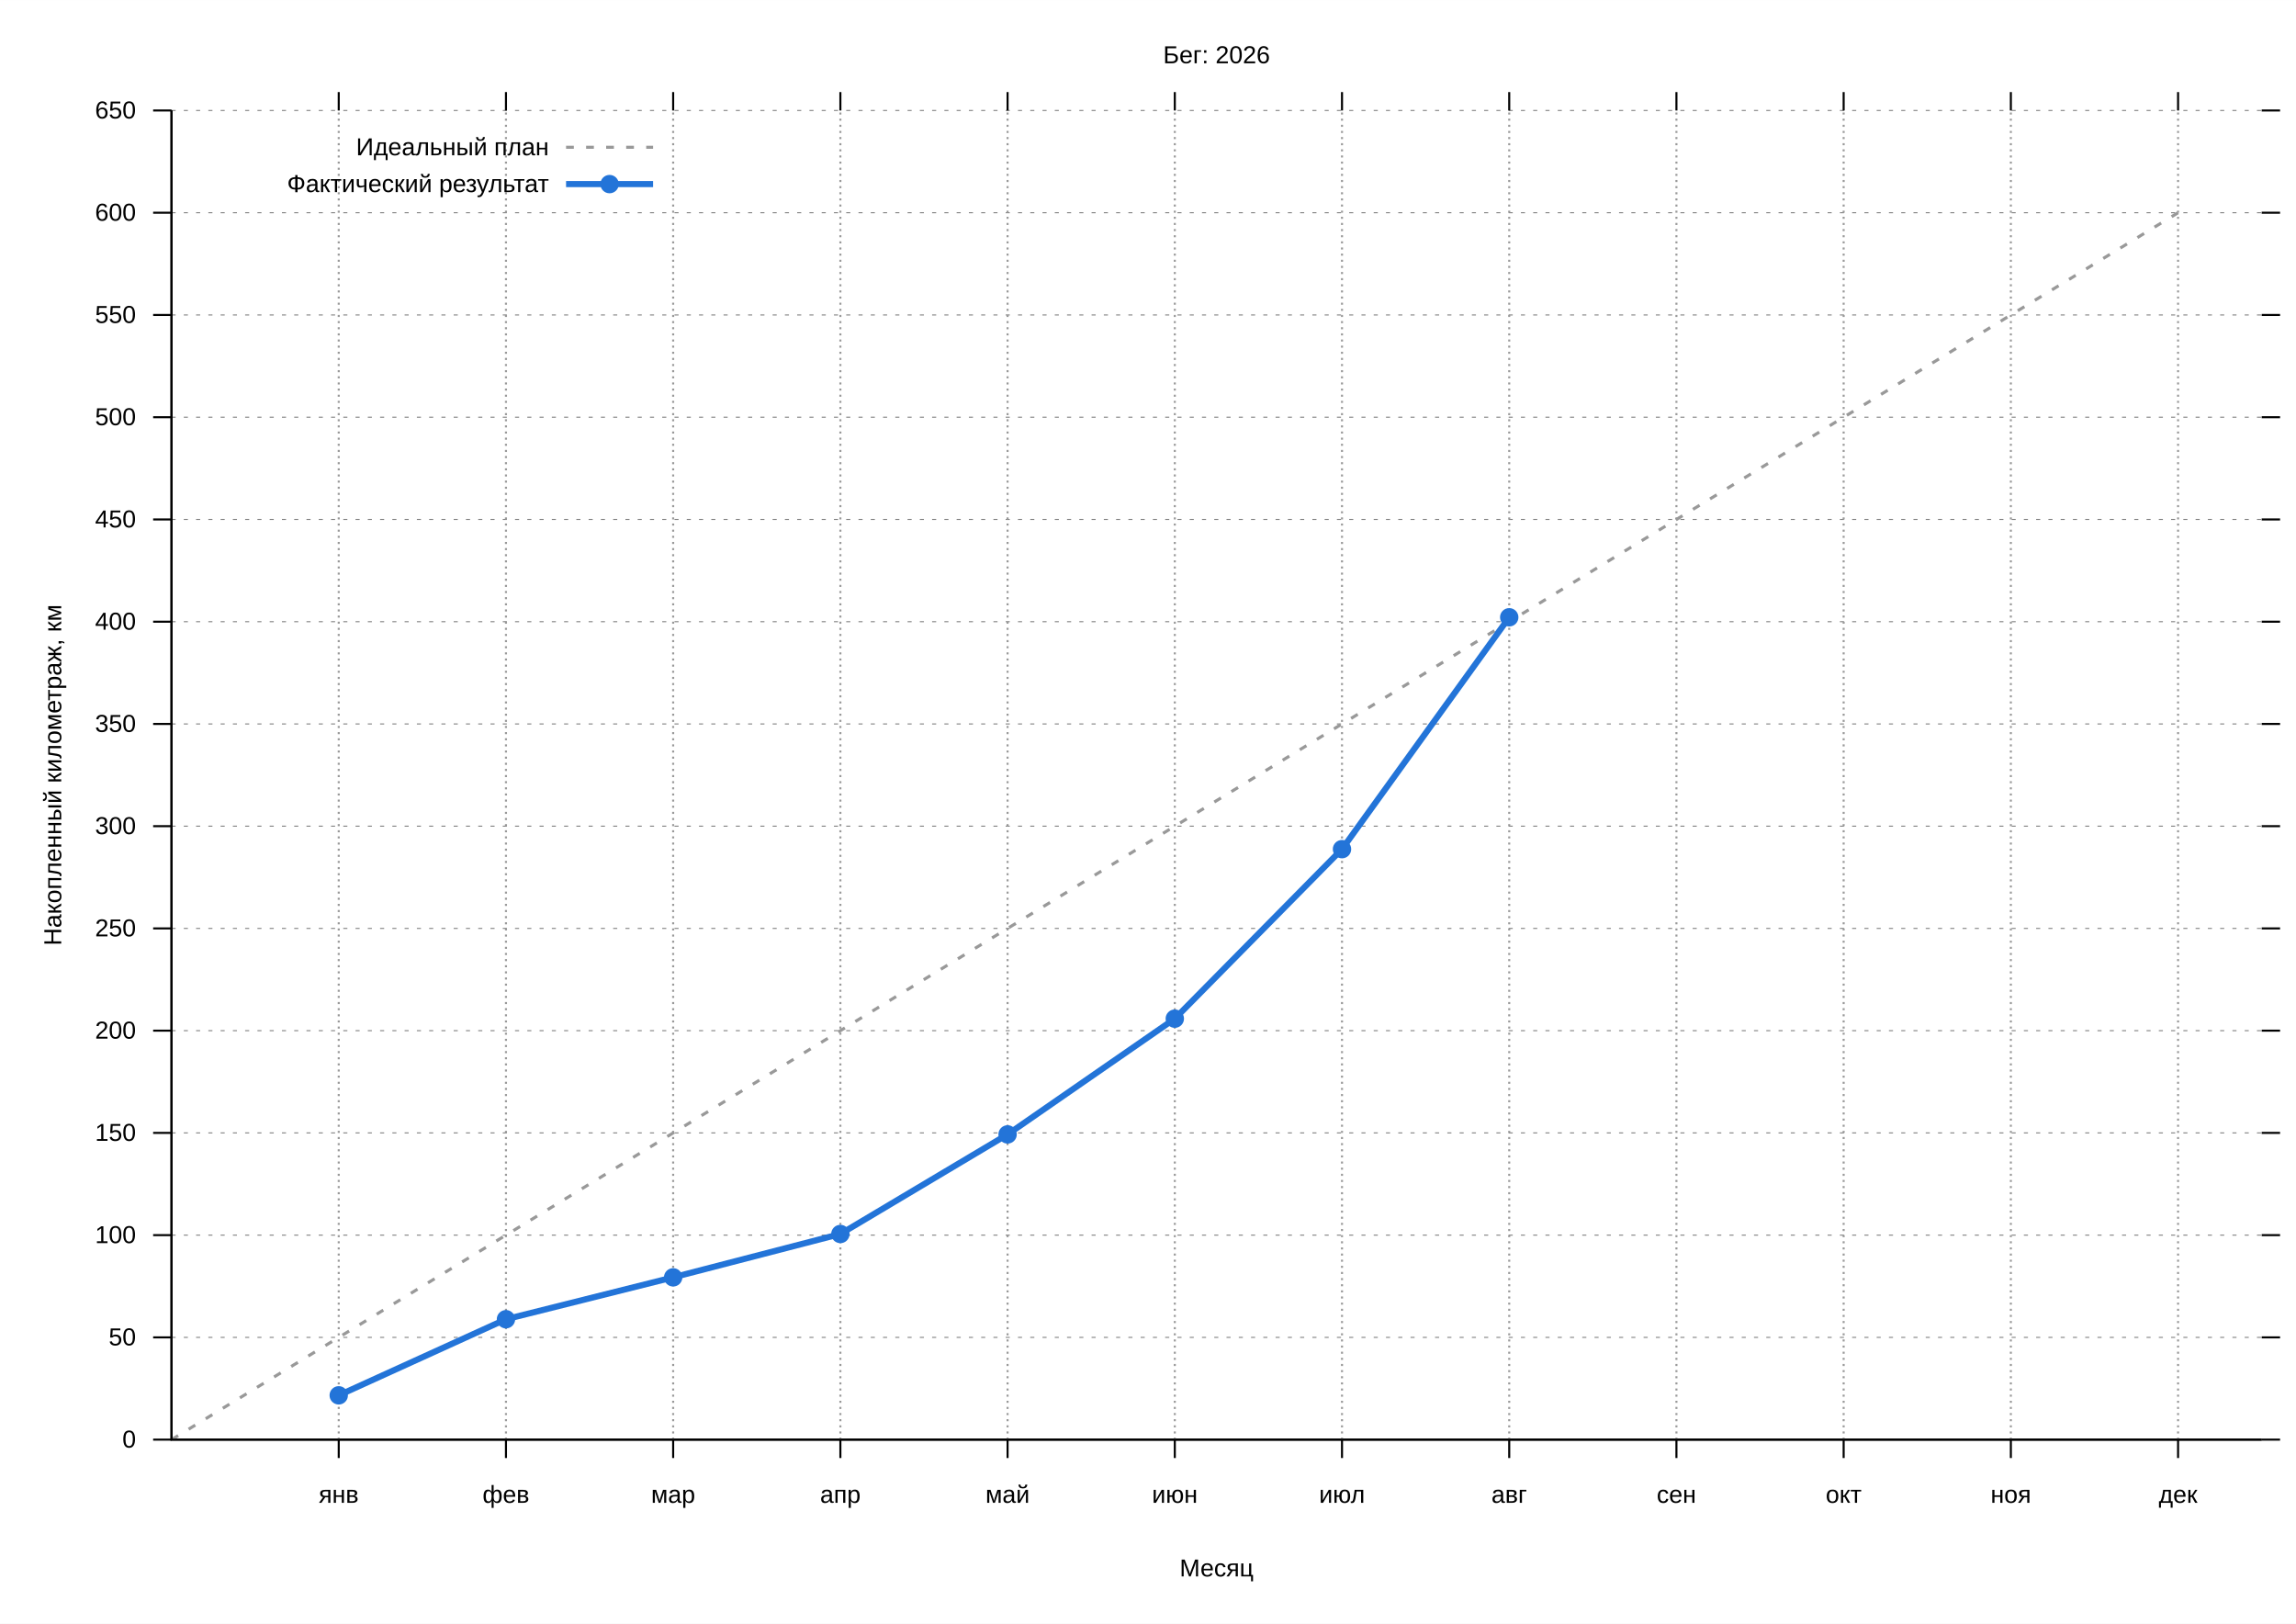
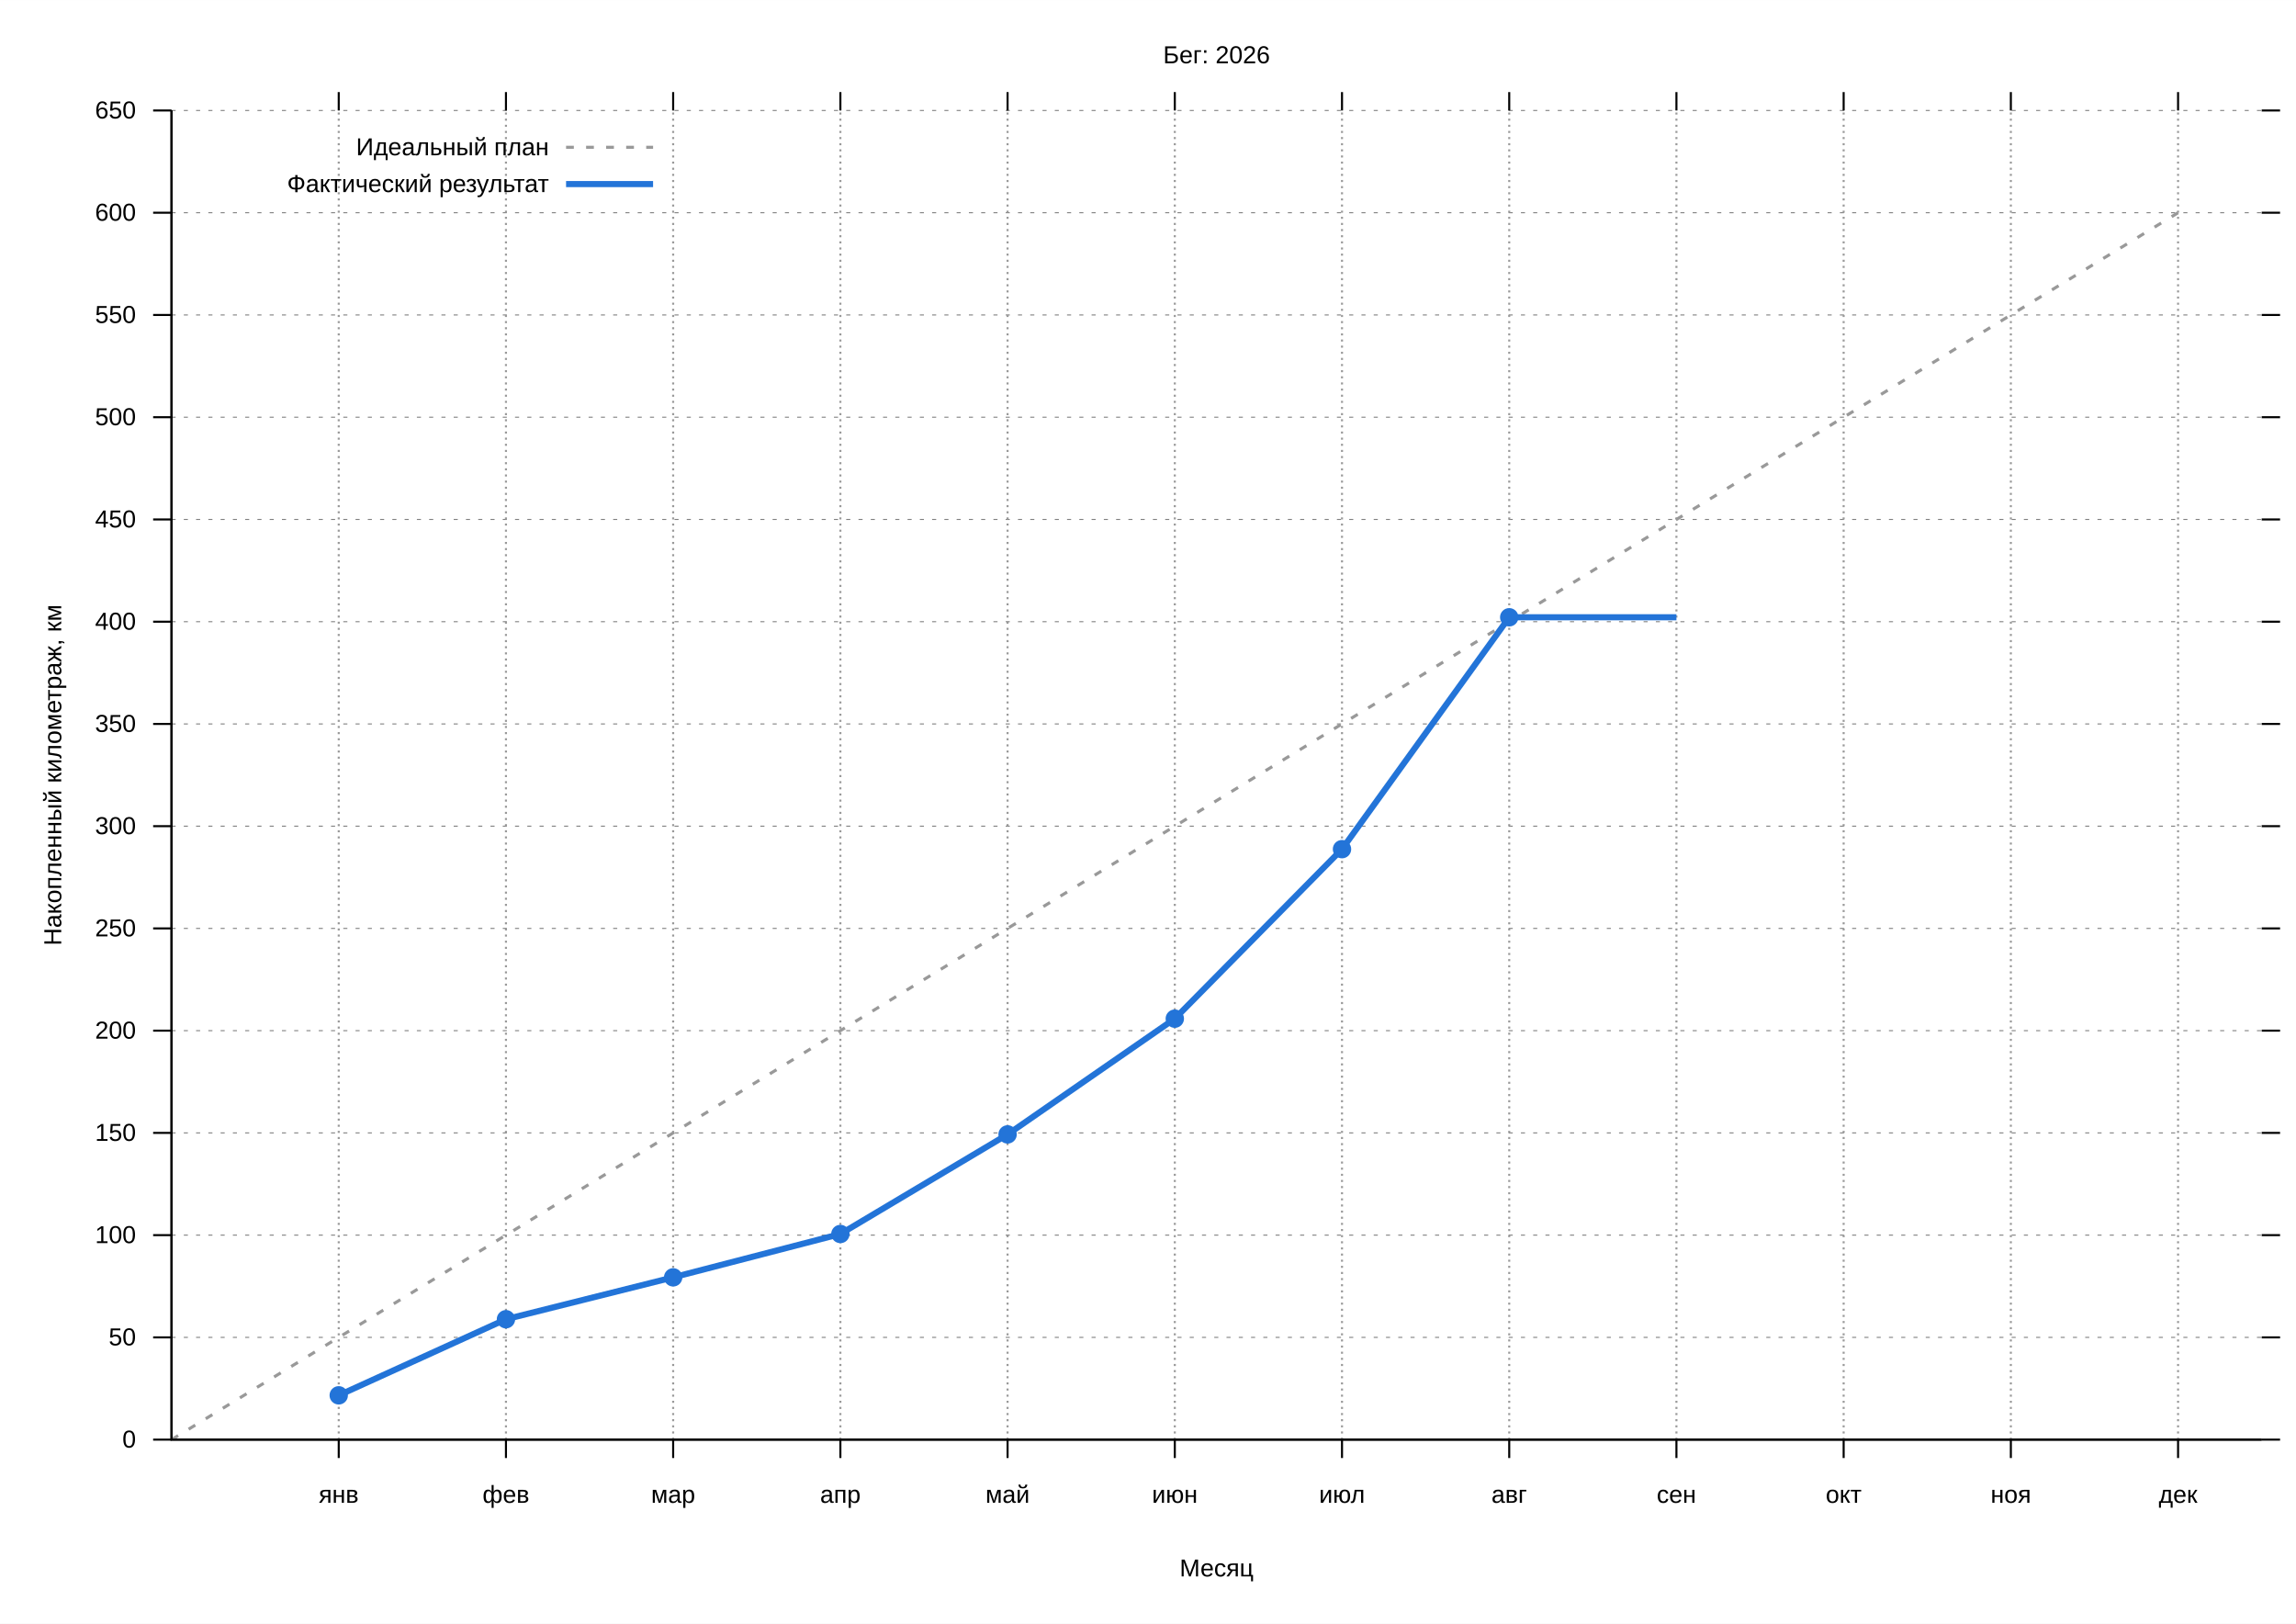
<svg xmlns="http://www.w3.org/2000/svg" xmlns:xlink="http://www.w3.org/1999/xlink" width="297mm" height="210mm" viewBox="0 0 1123 794">
  <g id="gnuplot_canvas">
    <rect x="0" y="0" width="1123" height="794" fill="#ffffff" />
    <defs>
      <circle id="gpDot" r="0.5" stroke-width="0.5" stroke="currentColor" />
      <path id="gpPt0" stroke-width="0.222" stroke="currentColor" d="M-1,0 h2 M0,-1 v2" />
      <path id="gpPt1" stroke-width="0.222" stroke="currentColor" d="M-1,-1 L1,1 M1,-1 L-1,1" />
      <path id="gpPt2" stroke-width="0.222" stroke="currentColor" d="M-1,0 L1,0 M0,-1 L0,1 M-1,-1 L1,1 M-1,1 L1,-1" />
      <rect id="gpPt3" stroke-width="0.222" stroke="currentColor" x="-1" y="-1" width="2" height="2" />
      <rect id="gpPt4" stroke-width="0.222" stroke="currentColor" fill="currentColor" x="-1" y="-1" width="2" height="2" />
      <circle id="gpPt5" stroke-width="0.222" stroke="currentColor" cx="0" cy="0" r="1" />
      <use xlink:href="#gpPt5" id="gpPt6" fill="currentColor" stroke="none" />
      <path id="gpPt7" stroke-width="0.222" stroke="currentColor" d="M0,-1.33 L-1.33,0.67 L1.33,0.67 z" />
      <use xlink:href="#gpPt7" id="gpPt8" fill="currentColor" stroke="none" />
      <use xlink:href="#gpPt7" id="gpPt9" stroke="currentColor" transform="rotate(180)" />
      <use xlink:href="#gpPt9" id="gpPt10" fill="currentColor" stroke="none" />
      <use xlink:href="#gpPt3" id="gpPt11" stroke="currentColor" transform="rotate(45)" />
      <use xlink:href="#gpPt11" id="gpPt12" fill="currentColor" stroke="none" />
      <path id="gpPt13" stroke-width="0.222" stroke="currentColor" d="M0,1.330 L1.265,0.411 L0.782,-1.067 L-0.782,-1.076 L-1.265,0.411 z" />
      <use xlink:href="#gpPt13" id="gpPt14" fill="currentColor" stroke="none" />
      <filter id="textbox" filterUnits="objectBoundingBox" x="0" y="0" height="1" width="1">
        <feFlood flood-color="#FFFFFF" flood-opacity="1" result="bgnd" />
        <feComposite in="SourceGraphic" in2="bgnd" operator="atop" />
      </filter>
      <filter id="greybox" filterUnits="objectBoundingBox" x="0" y="0" height="1" width="1">
        <feFlood flood-color="lightgrey" flood-opacity="1" result="grey" />
        <feComposite in="SourceGraphic" in2="grey" operator="atop" />
      </filter>
    </defs>
    <g fill="none" color="#FFFFFF" stroke="currentColor" stroke-width="1.00" stroke-linecap="butt" stroke-linejoin="miter">
</g>
    <g fill="none" color="black" stroke="currentColor" stroke-width="1.00" stroke-linecap="butt" stroke-linejoin="miter">
</g>
    <g fill="none" color="black" stroke="black" stroke-width="0.50" stroke-linecap="butt" stroke-linejoin="miter">
</g>
    <g fill="none" color="gray" stroke="currentColor" stroke-width="0.50" stroke-linecap="butt" stroke-linejoin="miter">
      <path stroke="gray" stroke-dasharray="2,4" class="gridline" d="M83.90,704.00 L1106.21,704.00  " />
    </g>
    <g fill="none" color="gray" stroke="gray" stroke-width="1.00" stroke-linecap="butt" stroke-linejoin="miter">
</g>
    <g fill="none" color="black" stroke="currentColor" stroke-width="1.00" stroke-linecap="butt" stroke-linejoin="miter">
      <path stroke="black" d="M83.90,704.00 L74.90,704.00 M1106.21,704.00 L1115.21,704.00  " />
      <g transform="translate(66.51,707.90)" stroke="none" fill="black" font-family="Arial" font-size="12.00" text-anchor="end">
        <text>
          <tspan font-family="Arial">0</tspan>
        </text>
      </g>
    </g>
    <g fill="none" color="black" stroke="currentColor" stroke-width="1.00" stroke-linecap="butt" stroke-linejoin="miter">
</g>
    <g fill="none" color="black" stroke="black" stroke-width="0.50" stroke-linecap="butt" stroke-linejoin="miter">
</g>
    <g fill="none" color="gray" stroke="currentColor" stroke-width="0.50" stroke-linecap="butt" stroke-linejoin="miter">
      <path stroke="gray" stroke-dasharray="2,4" class="gridline" d="M83.90,654.00 L1106.21,654.00  " />
    </g>
    <g fill="none" color="gray" stroke="gray" stroke-width="1.00" stroke-linecap="butt" stroke-linejoin="miter">
</g>
    <g fill="none" color="black" stroke="currentColor" stroke-width="1.00" stroke-linecap="butt" stroke-linejoin="miter">
      <path stroke="black" d="M83.90,654.00 L74.90,654.00 M1106.21,654.00 L1115.21,654.00  " />
      <g transform="translate(66.51,657.90)" stroke="none" fill="black" font-family="Arial" font-size="12.00" text-anchor="end">
        <text>
          <tspan font-family="Arial">50</tspan>
        </text>
      </g>
    </g>
    <g fill="none" color="black" stroke="currentColor" stroke-width="1.00" stroke-linecap="butt" stroke-linejoin="miter">
</g>
    <g fill="none" color="black" stroke="black" stroke-width="0.50" stroke-linecap="butt" stroke-linejoin="miter">
</g>
    <g fill="none" color="gray" stroke="currentColor" stroke-width="0.50" stroke-linecap="butt" stroke-linejoin="miter">
      <path stroke="gray" stroke-dasharray="2,4" class="gridline" d="M83.90,604.00 L1106.21,604.00  " />
    </g>
    <g fill="none" color="gray" stroke="gray" stroke-width="1.00" stroke-linecap="butt" stroke-linejoin="miter">
</g>
    <g fill="none" color="black" stroke="currentColor" stroke-width="1.00" stroke-linecap="butt" stroke-linejoin="miter">
      <path stroke="black" d="M83.90,604.00 L74.90,604.00 M1106.21,604.00 L1115.21,604.00  " />
      <g transform="translate(66.51,607.90)" stroke="none" fill="black" font-family="Arial" font-size="12.00" text-anchor="end">
        <text>
          <tspan font-family="Arial">100</tspan>
        </text>
      </g>
    </g>
    <g fill="none" color="black" stroke="currentColor" stroke-width="1.00" stroke-linecap="butt" stroke-linejoin="miter">
</g>
    <g fill="none" color="black" stroke="black" stroke-width="0.50" stroke-linecap="butt" stroke-linejoin="miter">
</g>
    <g fill="none" color="gray" stroke="currentColor" stroke-width="0.50" stroke-linecap="butt" stroke-linejoin="miter">
      <path stroke="gray" stroke-dasharray="2,4" class="gridline" d="M83.90,554.00 L1106.21,554.00  " />
    </g>
    <g fill="none" color="gray" stroke="gray" stroke-width="1.00" stroke-linecap="butt" stroke-linejoin="miter">
</g>
    <g fill="none" color="black" stroke="currentColor" stroke-width="1.00" stroke-linecap="butt" stroke-linejoin="miter">
      <path stroke="black" d="M83.90,554.00 L74.90,554.00 M1106.21,554.00 L1115.21,554.00  " />
      <g transform="translate(66.51,557.90)" stroke="none" fill="black" font-family="Arial" font-size="12.00" text-anchor="end">
        <text>
          <tspan font-family="Arial">150</tspan>
        </text>
      </g>
    </g>
    <g fill="none" color="black" stroke="currentColor" stroke-width="1.00" stroke-linecap="butt" stroke-linejoin="miter">
</g>
    <g fill="none" color="black" stroke="black" stroke-width="0.50" stroke-linecap="butt" stroke-linejoin="miter">
</g>
    <g fill="none" color="gray" stroke="currentColor" stroke-width="0.50" stroke-linecap="butt" stroke-linejoin="miter">
      <path stroke="gray" stroke-dasharray="2,4" class="gridline" d="M83.90,504.00 L1106.21,504.00  " />
    </g>
    <g fill="none" color="gray" stroke="gray" stroke-width="1.00" stroke-linecap="butt" stroke-linejoin="miter">
</g>
    <g fill="none" color="black" stroke="currentColor" stroke-width="1.00" stroke-linecap="butt" stroke-linejoin="miter">
      <path stroke="black" d="M83.90,504.00 L74.90,504.00 M1106.21,504.00 L1115.21,504.00  " />
      <g transform="translate(66.51,507.90)" stroke="none" fill="black" font-family="Arial" font-size="12.00" text-anchor="end">
        <text>
          <tspan font-family="Arial">200</tspan>
        </text>
      </g>
    </g>
    <g fill="none" color="black" stroke="currentColor" stroke-width="1.00" stroke-linecap="butt" stroke-linejoin="miter">
</g>
    <g fill="none" color="black" stroke="black" stroke-width="0.50" stroke-linecap="butt" stroke-linejoin="miter">
</g>
    <g fill="none" color="gray" stroke="currentColor" stroke-width="0.50" stroke-linecap="butt" stroke-linejoin="miter">
      <path stroke="gray" stroke-dasharray="2,4" class="gridline" d="M83.90,454.00 L1106.21,454.00  " />
    </g>
    <g fill="none" color="gray" stroke="gray" stroke-width="1.00" stroke-linecap="butt" stroke-linejoin="miter">
</g>
    <g fill="none" color="black" stroke="currentColor" stroke-width="1.00" stroke-linecap="butt" stroke-linejoin="miter">
      <path stroke="black" d="M83.90,454.00 L74.90,454.00 M1106.21,454.00 L1115.21,454.00  " />
      <g transform="translate(66.51,457.90)" stroke="none" fill="black" font-family="Arial" font-size="12.00" text-anchor="end">
        <text>
          <tspan font-family="Arial">250</tspan>
        </text>
      </g>
    </g>
    <g fill="none" color="black" stroke="currentColor" stroke-width="1.00" stroke-linecap="butt" stroke-linejoin="miter">
</g>
    <g fill="none" color="black" stroke="black" stroke-width="0.50" stroke-linecap="butt" stroke-linejoin="miter">
</g>
    <g fill="none" color="gray" stroke="currentColor" stroke-width="0.50" stroke-linecap="butt" stroke-linejoin="miter">
      <path stroke="gray" stroke-dasharray="2,4" class="gridline" d="M83.90,404.00 L1106.21,404.00  " />
    </g>
    <g fill="none" color="gray" stroke="gray" stroke-width="1.00" stroke-linecap="butt" stroke-linejoin="miter">
</g>
    <g fill="none" color="black" stroke="currentColor" stroke-width="1.00" stroke-linecap="butt" stroke-linejoin="miter">
      <path stroke="black" d="M83.90,404.00 L74.90,404.00 M1106.21,404.00 L1115.21,404.00  " />
      <g transform="translate(66.51,407.90)" stroke="none" fill="black" font-family="Arial" font-size="12.00" text-anchor="end">
        <text>
          <tspan font-family="Arial">300</tspan>
        </text>
      </g>
    </g>
    <g fill="none" color="black" stroke="currentColor" stroke-width="1.00" stroke-linecap="butt" stroke-linejoin="miter">
</g>
    <g fill="none" color="black" stroke="black" stroke-width="0.50" stroke-linecap="butt" stroke-linejoin="miter">
</g>
    <g fill="none" color="gray" stroke="currentColor" stroke-width="0.50" stroke-linecap="butt" stroke-linejoin="miter">
      <path stroke="gray" stroke-dasharray="2,4" class="gridline" d="M83.90,354.01 L1106.21,354.01  " />
    </g>
    <g fill="none" color="gray" stroke="gray" stroke-width="1.00" stroke-linecap="butt" stroke-linejoin="miter">
</g>
    <g fill="none" color="black" stroke="currentColor" stroke-width="1.00" stroke-linecap="butt" stroke-linejoin="miter">
      <path stroke="black" d="M83.90,354.01 L74.90,354.01 M1106.21,354.01 L1115.21,354.01  " />
      <g transform="translate(66.51,357.91)" stroke="none" fill="black" font-family="Arial" font-size="12.00" text-anchor="end">
        <text>
          <tspan font-family="Arial">350</tspan>
        </text>
      </g>
    </g>
    <g fill="none" color="black" stroke="currentColor" stroke-width="1.00" stroke-linecap="butt" stroke-linejoin="miter">
</g>
    <g fill="none" color="black" stroke="black" stroke-width="0.50" stroke-linecap="butt" stroke-linejoin="miter">
</g>
    <g fill="none" color="gray" stroke="currentColor" stroke-width="0.50" stroke-linecap="butt" stroke-linejoin="miter">
      <path stroke="gray" stroke-dasharray="2,4" class="gridline" d="M83.90,304.01 L1106.21,304.01  " />
    </g>
    <g fill="none" color="gray" stroke="gray" stroke-width="1.00" stroke-linecap="butt" stroke-linejoin="miter">
</g>
    <g fill="none" color="black" stroke="currentColor" stroke-width="1.00" stroke-linecap="butt" stroke-linejoin="miter">
      <path stroke="black" d="M83.90,304.01 L74.90,304.01 M1106.21,304.01 L1115.21,304.01  " />
      <g transform="translate(66.51,307.91)" stroke="none" fill="black" font-family="Arial" font-size="12.00" text-anchor="end">
        <text>
          <tspan font-family="Arial">400</tspan>
        </text>
      </g>
    </g>
    <g fill="none" color="black" stroke="currentColor" stroke-width="1.00" stroke-linecap="butt" stroke-linejoin="miter">
</g>
    <g fill="none" color="black" stroke="black" stroke-width="0.50" stroke-linecap="butt" stroke-linejoin="miter">
</g>
    <g fill="none" color="gray" stroke="currentColor" stroke-width="0.50" stroke-linecap="butt" stroke-linejoin="miter">
      <path stroke="gray" stroke-dasharray="2,4" class="gridline" d="M83.90,254.01 L1106.21,254.01  " />
    </g>
    <g fill="none" color="gray" stroke="gray" stroke-width="1.00" stroke-linecap="butt" stroke-linejoin="miter">
</g>
    <g fill="none" color="black" stroke="currentColor" stroke-width="1.00" stroke-linecap="butt" stroke-linejoin="miter">
      <path stroke="black" d="M83.90,254.01 L74.90,254.01 M1106.21,254.01 L1115.21,254.01  " />
      <g transform="translate(66.51,257.91)" stroke="none" fill="black" font-family="Arial" font-size="12.00" text-anchor="end">
        <text>
          <tspan font-family="Arial">450</tspan>
        </text>
      </g>
    </g>
    <g fill="none" color="black" stroke="currentColor" stroke-width="1.00" stroke-linecap="butt" stroke-linejoin="miter">
</g>
    <g fill="none" color="black" stroke="black" stroke-width="0.50" stroke-linecap="butt" stroke-linejoin="miter">
</g>
    <g fill="none" color="gray" stroke="currentColor" stroke-width="0.50" stroke-linecap="butt" stroke-linejoin="miter">
      <path stroke="gray" stroke-dasharray="2,4" class="gridline" d="M83.90,204.01 L1106.21,204.01  " />
    </g>
    <g fill="none" color="gray" stroke="gray" stroke-width="1.00" stroke-linecap="butt" stroke-linejoin="miter">
</g>
    <g fill="none" color="black" stroke="currentColor" stroke-width="1.00" stroke-linecap="butt" stroke-linejoin="miter">
      <path stroke="black" d="M83.90,204.01 L74.90,204.01 M1106.21,204.01 L1115.21,204.01  " />
      <g transform="translate(66.51,207.91)" stroke="none" fill="black" font-family="Arial" font-size="12.00" text-anchor="end">
        <text>
          <tspan font-family="Arial">500</tspan>
        </text>
      </g>
    </g>
    <g fill="none" color="black" stroke="currentColor" stroke-width="1.00" stroke-linecap="butt" stroke-linejoin="miter">
</g>
    <g fill="none" color="black" stroke="black" stroke-width="0.50" stroke-linecap="butt" stroke-linejoin="miter">
</g>
    <g fill="none" color="gray" stroke="currentColor" stroke-width="0.50" stroke-linecap="butt" stroke-linejoin="miter">
      <path stroke="gray" stroke-dasharray="2,4" class="gridline" d="M83.90,154.01 L1106.21,154.01  " />
    </g>
    <g fill="none" color="gray" stroke="gray" stroke-width="1.00" stroke-linecap="butt" stroke-linejoin="miter">
</g>
    <g fill="none" color="black" stroke="currentColor" stroke-width="1.00" stroke-linecap="butt" stroke-linejoin="miter">
      <path stroke="black" d="M83.90,154.01 L74.90,154.01 M1106.21,154.01 L1115.21,154.01  " />
      <g transform="translate(66.51,157.91)" stroke="none" fill="black" font-family="Arial" font-size="12.00" text-anchor="end">
        <text>
          <tspan font-family="Arial">550</tspan>
        </text>
      </g>
    </g>
    <g fill="none" color="black" stroke="currentColor" stroke-width="1.00" stroke-linecap="butt" stroke-linejoin="miter">
</g>
    <g fill="none" color="black" stroke="black" stroke-width="0.50" stroke-linecap="butt" stroke-linejoin="miter">
</g>
    <g fill="none" color="gray" stroke="currentColor" stroke-width="0.50" stroke-linecap="butt" stroke-linejoin="miter">
      <path stroke="gray" stroke-dasharray="2,4" class="gridline" d="M83.90,104.01 L1106.21,104.01  " />
    </g>
    <g fill="none" color="gray" stroke="gray" stroke-width="1.00" stroke-linecap="butt" stroke-linejoin="miter">
</g>
    <g fill="none" color="black" stroke="currentColor" stroke-width="1.00" stroke-linecap="butt" stroke-linejoin="miter">
      <path stroke="black" d="M83.90,104.01 L74.90,104.01 M1106.21,104.01 L1115.21,104.01  " />
      <g transform="translate(66.51,107.91)" stroke="none" fill="black" font-family="Arial" font-size="12.00" text-anchor="end">
        <text>
          <tspan font-family="Arial">600</tspan>
        </text>
      </g>
    </g>
    <g fill="none" color="black" stroke="currentColor" stroke-width="1.00" stroke-linecap="butt" stroke-linejoin="miter">
</g>
    <g fill="none" color="black" stroke="black" stroke-width="0.50" stroke-linecap="butt" stroke-linejoin="miter">
</g>
    <g fill="none" color="gray" stroke="currentColor" stroke-width="0.50" stroke-linecap="butt" stroke-linejoin="miter">
      <path stroke="gray" stroke-dasharray="2,4" class="gridline" d="M83.90,54.01 L1106.21,54.01  " />
    </g>
    <g fill="none" color="gray" stroke="gray" stroke-width="1.00" stroke-linecap="butt" stroke-linejoin="miter">
</g>
    <g fill="none" color="black" stroke="currentColor" stroke-width="1.00" stroke-linecap="butt" stroke-linejoin="miter">
      <path stroke="black" d="M83.90,54.01 L74.90,54.01 M1106.21,54.01 L1115.21,54.01  " />
      <g transform="translate(66.51,57.91)" stroke="none" fill="black" font-family="Arial" font-size="12.00" text-anchor="end">
        <text>
          <tspan font-family="Arial">650</tspan>
        </text>
      </g>
    </g>
    <g fill="none" color="black" stroke="currentColor" stroke-width="1.00" stroke-linecap="butt" stroke-linejoin="miter">
      <path stroke="black" d="M165.68,704.00 L165.68,713.00 M165.68,54.01 L165.68,45.01  " />
      <g transform="translate(165.68,734.90)" stroke="none" fill="black" font-family="Arial" font-size="12.00" text-anchor="middle">
        <text>
          <tspan font-family="Arial">янв</tspan>
        </text>
      </g>
    </g>
    <g fill="none" color="black" stroke="currentColor" stroke-width="1.00" stroke-linecap="butt" stroke-linejoin="miter">
      <path stroke="black" d="M247.47,704.00 L247.47,713.00 M247.47,54.01 L247.47,45.01  " />
      <g transform="translate(247.47,734.90)" stroke="none" fill="black" font-family="Arial" font-size="12.00" text-anchor="middle">
        <text>
          <tspan font-family="Arial">фев</tspan>
        </text>
      </g>
    </g>
    <g fill="none" color="black" stroke="currentColor" stroke-width="1.00" stroke-linecap="butt" stroke-linejoin="miter">
      <path stroke="black" d="M329.25,704.00 L329.25,713.00 M329.25,54.01 L329.25,45.01  " />
      <g transform="translate(329.25,734.90)" stroke="none" fill="black" font-family="Arial" font-size="12.00" text-anchor="middle">
        <text>
          <tspan font-family="Arial">мар</tspan>
        </text>
      </g>
    </g>
    <g fill="none" color="black" stroke="currentColor" stroke-width="1.00" stroke-linecap="butt" stroke-linejoin="miter">
      <path stroke="black" d="M411.04,704.00 L411.04,713.00 M411.04,54.01 L411.04,45.01  " />
      <g transform="translate(411.04,734.90)" stroke="none" fill="black" font-family="Arial" font-size="12.00" text-anchor="middle">
        <text>
          <tspan font-family="Arial">апр</tspan>
        </text>
      </g>
    </g>
    <g fill="none" color="black" stroke="currentColor" stroke-width="1.00" stroke-linecap="butt" stroke-linejoin="miter">
      <path stroke="black" d="M492.82,704.00 L492.82,713.00 M492.82,54.01 L492.82,45.01  " />
      <g transform="translate(492.82,734.90)" stroke="none" fill="black" font-family="Arial" font-size="12.00" text-anchor="middle">
        <text>
          <tspan font-family="Arial">май</tspan>
        </text>
      </g>
    </g>
    <g fill="none" color="black" stroke="currentColor" stroke-width="1.00" stroke-linecap="butt" stroke-linejoin="miter">
      <path stroke="black" d="M574.61,704.00 L574.61,713.00 M574.61,54.01 L574.61,45.01  " />
      <g transform="translate(574.61,734.90)" stroke="none" fill="black" font-family="Arial" font-size="12.00" text-anchor="middle">
        <text>
          <tspan font-family="Arial">июн</tspan>
        </text>
      </g>
    </g>
    <g fill="none" color="black" stroke="currentColor" stroke-width="1.00" stroke-linecap="butt" stroke-linejoin="miter">
      <path stroke="black" d="M656.39,704.00 L656.39,713.00 M656.39,54.01 L656.39,45.01  " />
      <g transform="translate(656.39,734.90)" stroke="none" fill="black" font-family="Arial" font-size="12.00" text-anchor="middle">
        <text>
          <tspan font-family="Arial">июл</tspan>
        </text>
      </g>
    </g>
    <g fill="none" color="black" stroke="currentColor" stroke-width="1.00" stroke-linecap="butt" stroke-linejoin="miter">
      <path stroke="black" d="M738.18,704.00 L738.18,713.00 M738.18,54.01 L738.18,45.01  " />
      <g transform="translate(738.18,734.90)" stroke="none" fill="black" font-family="Arial" font-size="12.00" text-anchor="middle">
        <text>
          <tspan font-family="Arial">авг</tspan>
        </text>
      </g>
    </g>
    <g fill="none" color="black" stroke="currentColor" stroke-width="1.00" stroke-linecap="butt" stroke-linejoin="miter">
      <path stroke="black" d="M819.96,704.00 L819.96,713.00 M819.96,54.01 L819.96,45.01  " />
      <g transform="translate(819.96,734.90)" stroke="none" fill="black" font-family="Arial" font-size="12.00" text-anchor="middle">
        <text>
          <tspan font-family="Arial">сен</tspan>
        </text>
      </g>
    </g>
    <g fill="none" color="black" stroke="currentColor" stroke-width="1.00" stroke-linecap="butt" stroke-linejoin="miter">
      <path stroke="black" d="M901.75,704.00 L901.75,713.00 M901.75,54.01 L901.75,45.01  " />
      <g transform="translate(901.75,734.90)" stroke="none" fill="black" font-family="Arial" font-size="12.00" text-anchor="middle">
        <text>
          <tspan font-family="Arial">окт</tspan>
        </text>
      </g>
    </g>
    <g fill="none" color="black" stroke="currentColor" stroke-width="1.00" stroke-linecap="butt" stroke-linejoin="miter">
      <path stroke="black" d="M983.53,704.00 L983.53,713.00 M983.53,54.01 L983.53,45.01  " />
      <g transform="translate(983.53,734.90)" stroke="none" fill="black" font-family="Arial" font-size="12.00" text-anchor="middle">
        <text>
          <tspan font-family="Arial">ноя</tspan>
        </text>
      </g>
    </g>
    <g fill="none" color="black" stroke="currentColor" stroke-width="1.00" stroke-linecap="butt" stroke-linejoin="miter">
      <path stroke="black" d="M1065.32,704.00 L1065.32,713.00 M1065.32,54.01 L1065.32,45.01  " />
      <g transform="translate(1065.32,734.90)" stroke="none" fill="black" font-family="Arial" font-size="12.00" text-anchor="middle">
        <text>
          <tspan font-family="Arial">дек</tspan>
        </text>
      </g>
    </g>
    <g fill="none" color="black" stroke="currentColor" stroke-width="1.00" stroke-linecap="butt" stroke-linejoin="miter">
</g>
    <g fill="none" color="black" stroke="currentColor" stroke-width="1.00" stroke-linecap="butt" stroke-linejoin="miter">
      <path stroke="black" d="M83.90,54.01 L83.90,704.00 L1106.21,704.00 M1106.21,54.01 M83.90,54.01  " />
    </g>
    <g fill="none" color="black" stroke="currentColor" stroke-width="1.00" stroke-linecap="butt" stroke-linejoin="miter">
</g>
    <g id="gnuplot_plot_1" fill="none">
      <g fill="none" color="black" stroke="currentColor" stroke-width="1.00" stroke-linecap="butt" stroke-linejoin="miter">
        <path stroke="rgb(153, 153, 153)" stroke-dasharray="1.0,2.0" d="M165.68,704.00 L165.68,54.01 M247.47,704.00 L247.47,54.01 M329.25,704.00 L329.25,54.01 M411.04,704.00 L411.04,54.01   M492.82,704.00 L492.82,54.01 M574.61,704.00 L574.61,54.01 M656.39,704.00 L656.39,54.01 M738.18,704.00 L738.18,54.01   M819.96,704.00 L819.96,54.01 M901.75,704.00 L901.75,54.01 M983.53,704.00 L983.53,54.01 M1065.32,704.00 L1065.32,54.01    " />
      </g>
    </g>
    <g id="gnuplot_plot_2" fill="none">
      <g fill="none" color="black" stroke="currentColor" stroke-width="1.00" stroke-linecap="butt" stroke-linejoin="miter">
</g>
    </g>
    <g id="gnuplot_plot_3">
      <g fill="none" color="#FFFFFF" stroke="rgb(153, 153, 153)" stroke-width="1.50" stroke-linecap="butt" stroke-linejoin="miter">
</g>
      <g fill="none" color="black" stroke="currentColor" stroke-width="1.50" stroke-linecap="butt" stroke-linejoin="miter">
        <g transform="translate(268.48,75.91)" stroke="none" fill="black" font-family="Arial" font-size="12.00" text-anchor="end">
          <text>
            <tspan font-family="Arial">Идеальный план</tspan>
          </text>
        </g>
      </g>
      <g fill="none" color="black" stroke="currentColor" stroke-width="1.50" stroke-linecap="butt" stroke-linejoin="miter">
        <path stroke="rgb(153, 153, 153)" stroke-dasharray="3.8,6.0" d="M276.87,72.01 L319.43,72.01 M83.90,704.00 L93.81,697.94 L103.73,691.88 L113.64,685.82 L123.55,679.76 L133.47,673.70   L143.38,667.64 L153.29,661.58 L163.21,655.52 L173.12,649.46 L183.03,643.39 L192.95,637.33 L202.86,631.27 L212.77,625.21   L222.69,619.15 L232.60,613.09 L242.51,607.03 L252.43,600.97 L262.34,594.91 L272.25,588.85 L282.17,582.79 L292.08,576.73   L301.99,570.67 L311.91,564.61 L321.82,558.55 L331.73,552.49 L341.65,546.43 L351.56,540.37 L361.47,534.31 L371.39,528.25   L381.30,522.18 L391.21,516.12 L401.13,510.06 L411.04,504.00 L420.95,497.94 L430.87,491.88 L440.78,485.82 L450.69,479.76   L460.61,473.70 L470.52,467.64 L480.43,461.58 L490.35,455.52 L500.26,449.46 L510.17,443.40 L520.09,437.34 L530.00,431.28   L539.91,425.22 L549.83,419.16 L559.74,413.10 L569.65,407.03 L579.57,400.97 L589.48,394.91 L599.39,388.85 L609.31,382.79   L619.22,376.73 L629.13,370.67 L639.05,364.61 L648.96,358.55 L658.87,352.49 L668.79,346.43 L678.70,340.37 L688.61,334.31   L698.53,328.25 L708.44,322.19 L718.35,316.13 L728.27,310.07 L738.18,304.01 L748.09,297.95 L758.01,291.89 L767.92,285.82   L777.83,279.76 L787.74,273.70 L797.66,267.64 L807.57,261.58 L817.48,255.52 L827.40,249.46 L837.31,243.40 L847.22,237.34   L857.14,231.28 L867.05,225.22 L876.96,219.16 L886.88,213.10 L896.79,207.04 L906.70,200.98 L916.62,194.92 L926.53,188.86   L936.44,182.80 L946.36,176.74 L956.27,170.67 L966.18,164.61 L976.10,158.55 L986.01,152.49 L995.92,146.43 L1005.84,140.37   L1015.75,134.31 L1025.66,128.25 L1035.58,122.19 L1045.49,116.13 L1055.40,110.07 L1065.32,104.01  " />
      </g>
    </g>
    <g id="gnuplot_plot_4">
      <g fill="none" color="#FFFFFF" stroke="rgb(153, 153, 153)" stroke-width="3.00" stroke-linecap="butt" stroke-linejoin="miter">
</g>
      <g fill="none" color="black" stroke="currentColor" stroke-width="3.00" stroke-linecap="butt" stroke-linejoin="miter">
        <g transform="translate(268.48,93.91)" stroke="none" fill="black" font-family="Arial" font-size="12.00" text-anchor="end">
          <text>
            <tspan font-family="Arial">Фактический результат</tspan>
          </text>
        </g>
      </g>
      <g fill="none" color="black" stroke="currentColor" stroke-width="3.00" stroke-linecap="butt" stroke-linejoin="miter">
-         <path stroke="rgb( 35, 116, 216)" d="M276.87,90.01 L319.43,90.01 M165.68,682.34 L247.47,645.12 L329.25,624.64 L411.04,603.44 L492.82,554.74 L574.61,498.14   L656.39,415.24 L738.18,301.85  " />
+         <path stroke="rgb( 35, 116, 216)" d="M276.87,90.01 L319.43,90.01 M165.68,682.34 L247.47,645.12 L329.25,624.64 L411.04,603.44 L492.82,554.74 L574.61,498.14   L656.39,415.24 L738.18,301.85 L819.96,301.85  " />
+       </g>
+     </g>
+     <g id="gnuplot_plot_5" fill="none">
+       <g fill="none" color="#FFFFFF" stroke="rgb( 35, 116, 216)" stroke-width="1.00" stroke-linecap="butt" stroke-linejoin="miter">
+ </g>
+       <g fill="none" color="black" stroke="currentColor" stroke-width="1.00" stroke-linecap="butt" stroke-linejoin="miter">
        <use xlink:href="#gpPt6" transform="translate(165.68,682.34) scale(4.05)" color="rgb( 35, 116, 216)" />
        <use xlink:href="#gpPt6" transform="translate(247.47,645.12) scale(4.05)" color="rgb( 35, 116, 216)" />
        <use xlink:href="#gpPt6" transform="translate(329.25,624.64) scale(4.05)" color="rgb( 35, 116, 216)" />
        <use xlink:href="#gpPt6" transform="translate(411.04,603.44) scale(4.05)" color="rgb( 35, 116, 216)" />
        <use xlink:href="#gpPt6" transform="translate(492.82,554.74) scale(4.05)" color="rgb( 35, 116, 216)" />
        <use xlink:href="#gpPt6" transform="translate(574.61,498.14) scale(4.05)" color="rgb( 35, 116, 216)" />
        <use xlink:href="#gpPt6" transform="translate(656.39,415.24) scale(4.05)" color="rgb( 35, 116, 216)" />
        <use xlink:href="#gpPt6" transform="translate(738.18,301.85) scale(4.05)" color="rgb( 35, 116, 216)" />
-         <use xlink:href="#gpPt6" transform="translate(298.15,90.01) scale(4.05)" color="rgb( 35, 116, 216)" />
      </g>
    </g>
    <g fill="none" color="#FFFFFF" stroke="rgb( 35, 116, 216)" stroke-width="2.00" stroke-linecap="butt" stroke-linejoin="miter">
</g>
    <g fill="none" color="black" stroke="currentColor" stroke-width="2.00" stroke-linecap="butt" stroke-linejoin="miter">
</g>
    <g fill="none" color="black" stroke="black" stroke-width="1.00" stroke-linecap="butt" stroke-linejoin="miter">
</g>
    <g fill="none" color="black" stroke="currentColor" stroke-width="1.00" stroke-linecap="butt" stroke-linejoin="miter">
      <path stroke="black" d="M83.90,54.01 L83.90,704.00 L1106.21,704.00 M1106.21,54.01 M83.90,54.01  " />
      <g transform="translate(29.94,379.01) rotate(270.00)" stroke="none" fill="black" font-family="Arial" font-size="12.00" text-anchor="middle">
        <text>
          <tspan font-family="Arial">Накопленный километраж, км</tspan>
        </text>
      </g>
    </g>
    <g fill="none" color="black" stroke="currentColor" stroke-width="1.00" stroke-linecap="butt" stroke-linejoin="miter">
      <g transform="translate(595.05,770.90)" stroke="none" fill="black" font-family="Arial" font-size="12.00" text-anchor="middle">
        <text>
          <tspan font-family="Arial">Месяц</tspan>
        </text>
      </g>
    </g>
    <g fill="none" color="black" stroke="currentColor" stroke-width="1.00" stroke-linecap="butt" stroke-linejoin="miter">
</g>
    <g fill="none" color="black" stroke="currentColor" stroke-width="1.00" stroke-linecap="butt" stroke-linejoin="miter">
      <g transform="translate(595.05,30.91)" stroke="none" fill="black" font-family="Arial" font-size="12.00" text-anchor="middle">
        <text>
          <tspan font-family="Arial">Бег: 2026</tspan>
        </text>
      </g>
    </g>
    <g fill="none" color="black" stroke="currentColor" stroke-width="1.00" stroke-linecap="butt" stroke-linejoin="miter">
</g>
  </g>
</svg>
